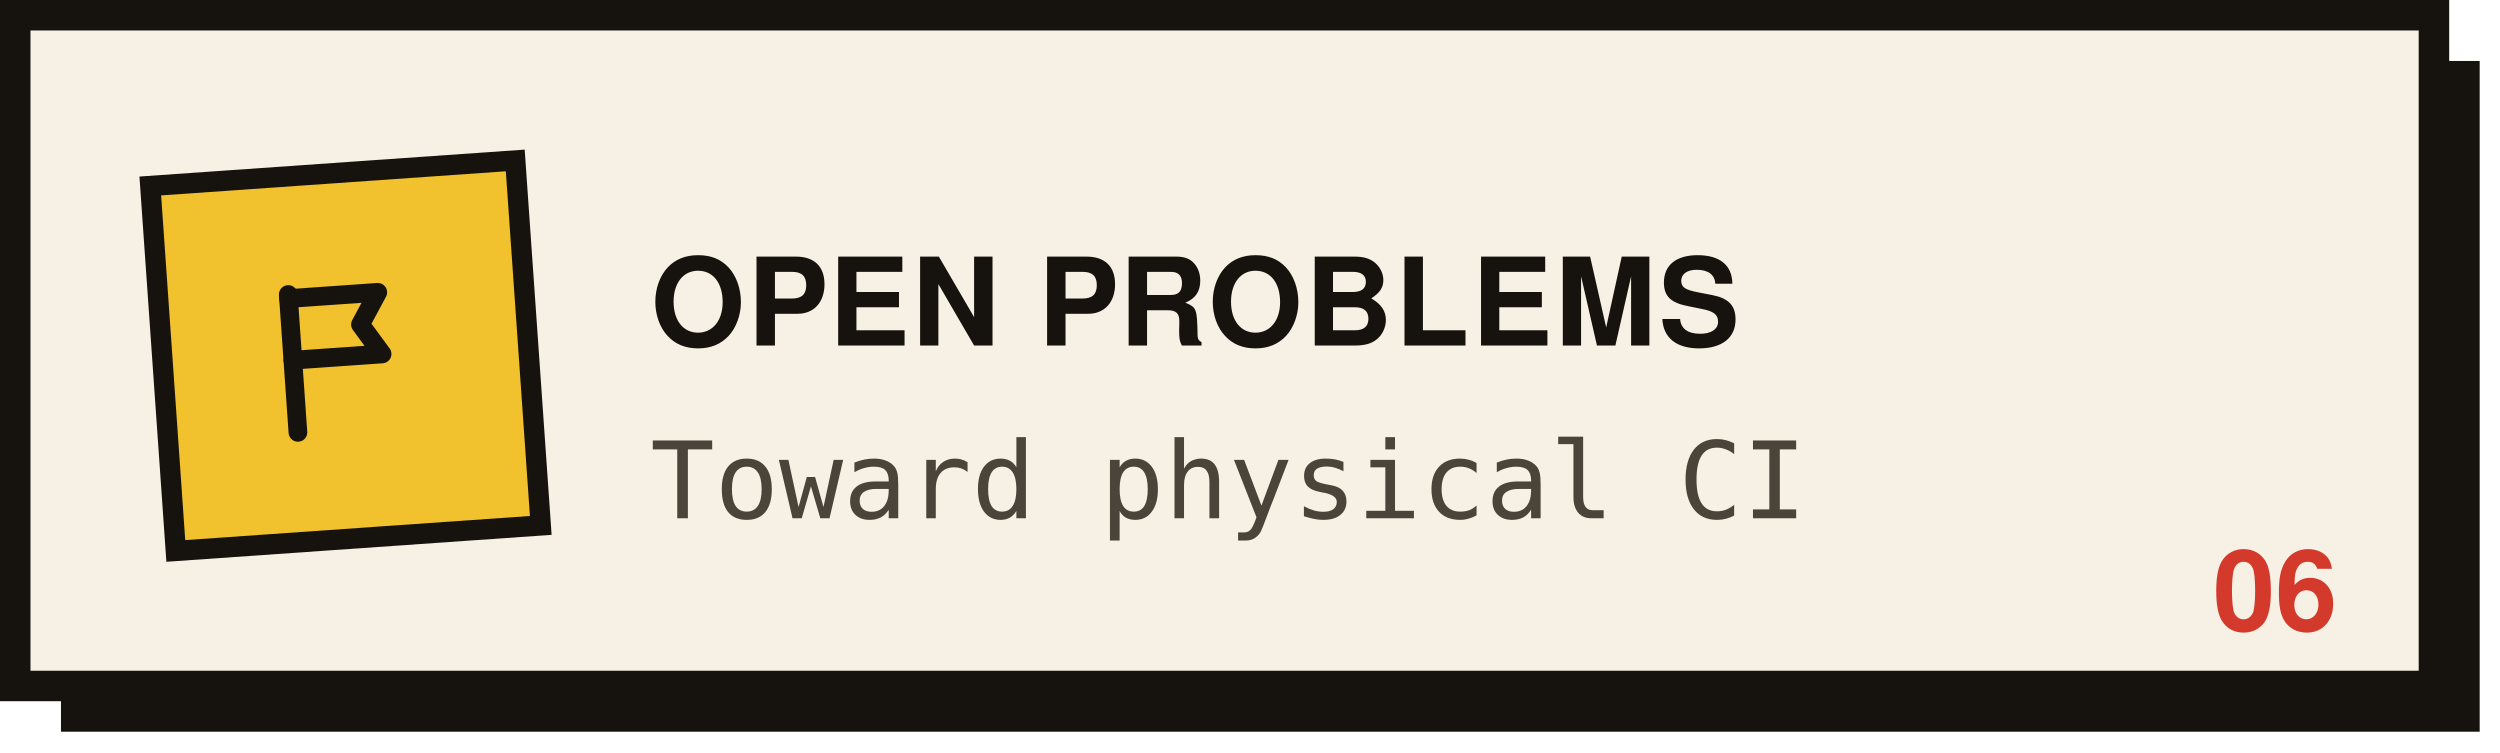
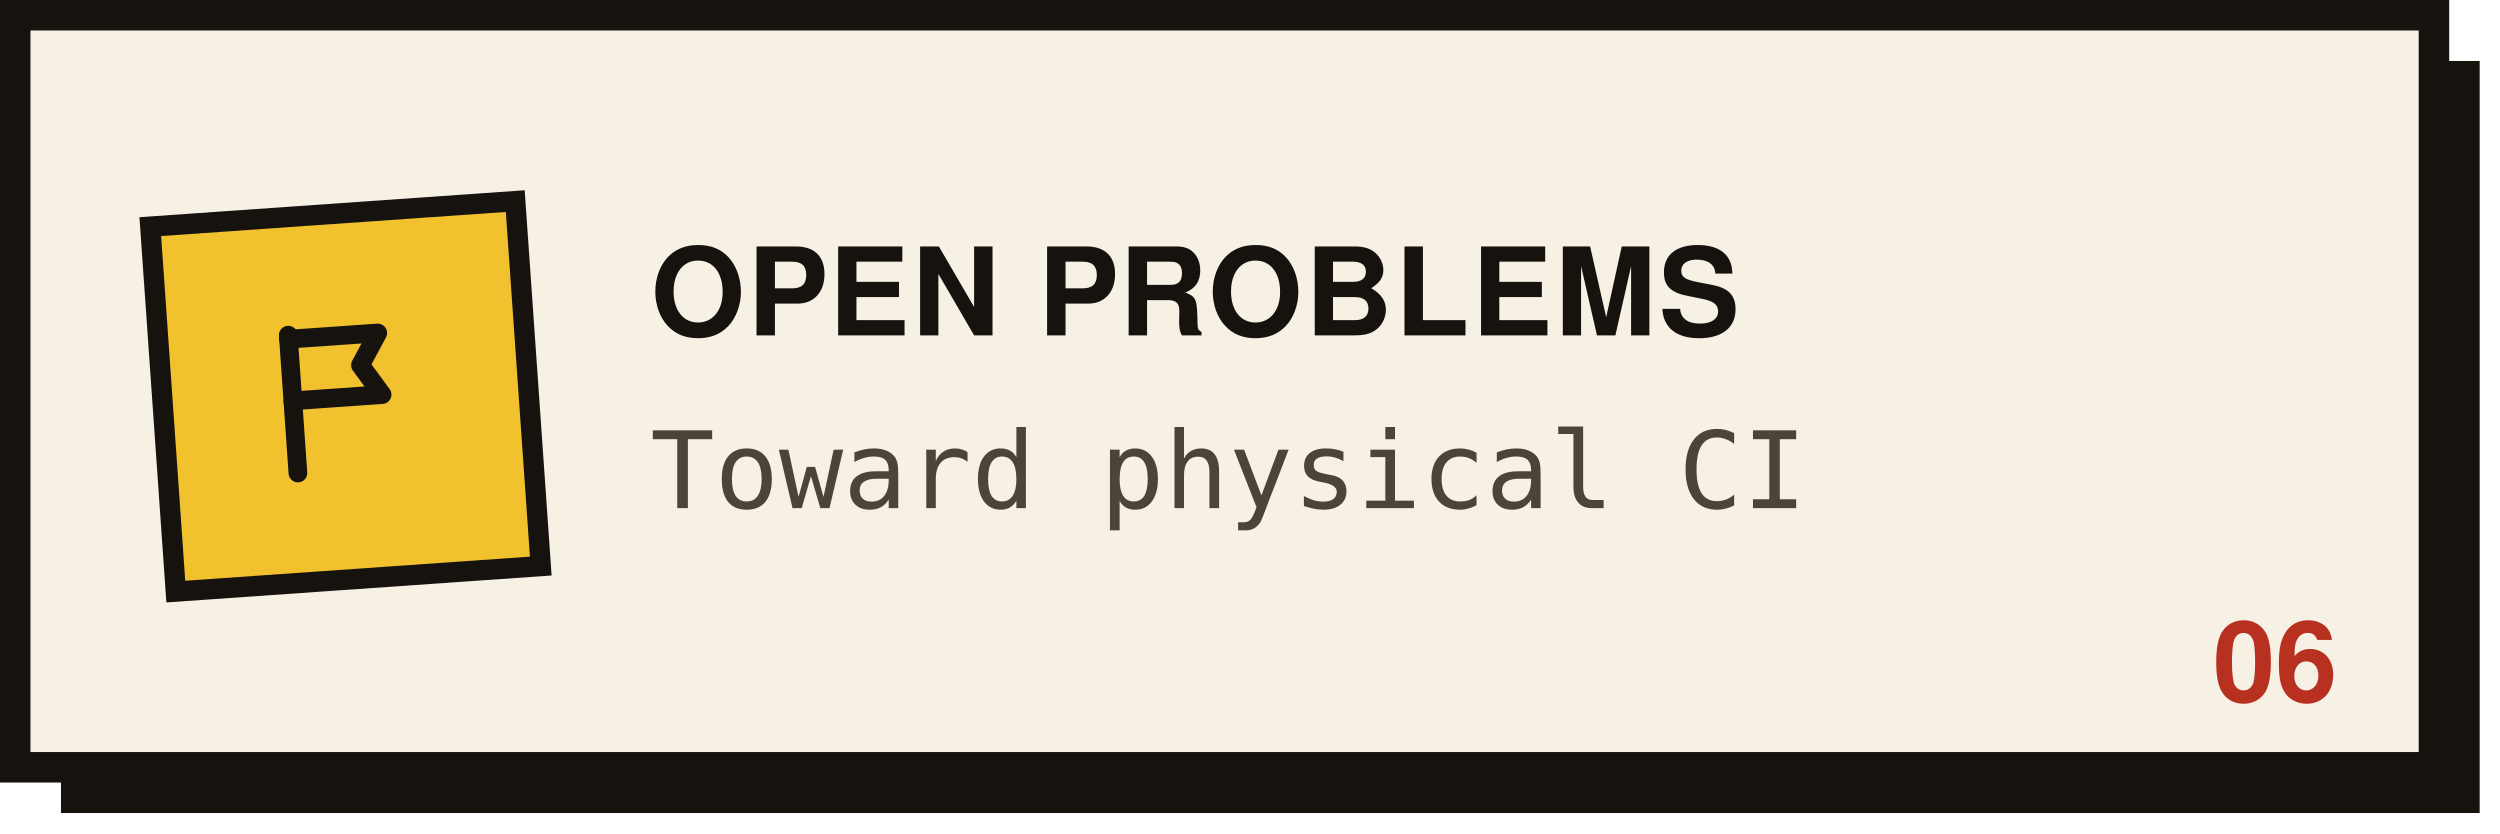
- <svg xmlns="http://www.w3.org/2000/svg" viewBox="0 0 246 74" width="246" height="74" role="img" aria-label="Open problems: Toward physical CI">
-   <rect x="6" y="6" width="238" height="66" fill="#16130f" />
-   <rect x="1.5" y="1.5" width="238" height="66" fill="#f6f1e4" stroke="#16130f" stroke-width="3" />
-   <g transform="rotate(-4 34 35)">
-     <rect x="16" y="17" width="36" height="36" fill="#f2c12e" stroke="#16130f" stroke-width="2" />
-     <g transform="translate(24.4 25.4) scale(0.8)" fill="none" stroke="#16130f" stroke-width="2.3" stroke-linecap="round" stroke-linejoin="round">
+ <svg xmlns="http://www.w3.org/2000/svg" viewBox="0 0 246 82" width="246" height="82" role="img" aria-label="Open problems: Toward physical CI">
+   <rect x="6" y="6" width="238" height="74" fill="#16130f" />
+   <rect x="1.5" y="1.5" width="238" height="74" fill="#f6f1e4" stroke="#16130f" stroke-width="3" />
+   <g transform="rotate(-4 34 39)">
+     <rect x="16" y="21" width="36" height="36" fill="#f2c12e" stroke="#16130f" stroke-width="2" />
+     <g transform="translate(24.4 29.4) scale(0.8)" fill="none" stroke="#16130f" stroke-width="2.3" stroke-linecap="round" stroke-linejoin="round">
      <path d="M5.5 21V4" />
      <path d="M5.5 4.5h11l-2.4 3.8 2.4 3.8h-11" />
    </g>
  </g>
-   <text x="64" y="34" fill="#16130f" font-family="'Arial Black','Helvetica Neue',Helvetica,Arial,sans-serif" font-size="12" font-weight="900" letter-spacing=".2">OPEN PROBLEMS</text>
-   <text x="64" y="51" fill="#4a443a" font-family="'IBM Plex Mono',ui-monospace,SFMono-Regular,Menlo,Consolas,monospace" font-size="10.5">Toward physical CI</text>
-   <text x="230" y="62" fill="#d43a2c" font-family="'Arial Black','Helvetica Neue',Helvetica,Arial,sans-serif" font-size="11" font-weight="900" text-anchor="end">06</text>
+   <text x="64" y="33" fill="#16130f" font-family="'Arial Black','Helvetica Neue',Helvetica,Arial,sans-serif" font-size="12" font-weight="900" letter-spacing=".2">OPEN PROBLEMS</text>
+   <text x="64" y="50" fill="#4a443a" font-family="'IBM Plex Mono',ui-monospace,SFMono-Regular,Menlo,Consolas,monospace" font-size="10.5">Toward physical CI</text>
+   <text x="230" y="69" fill="#b8301f" font-family="'Arial Black','Helvetica Neue',Helvetica,Arial,sans-serif" font-size="11" font-weight="900" text-anchor="end">06</text>
</svg>
